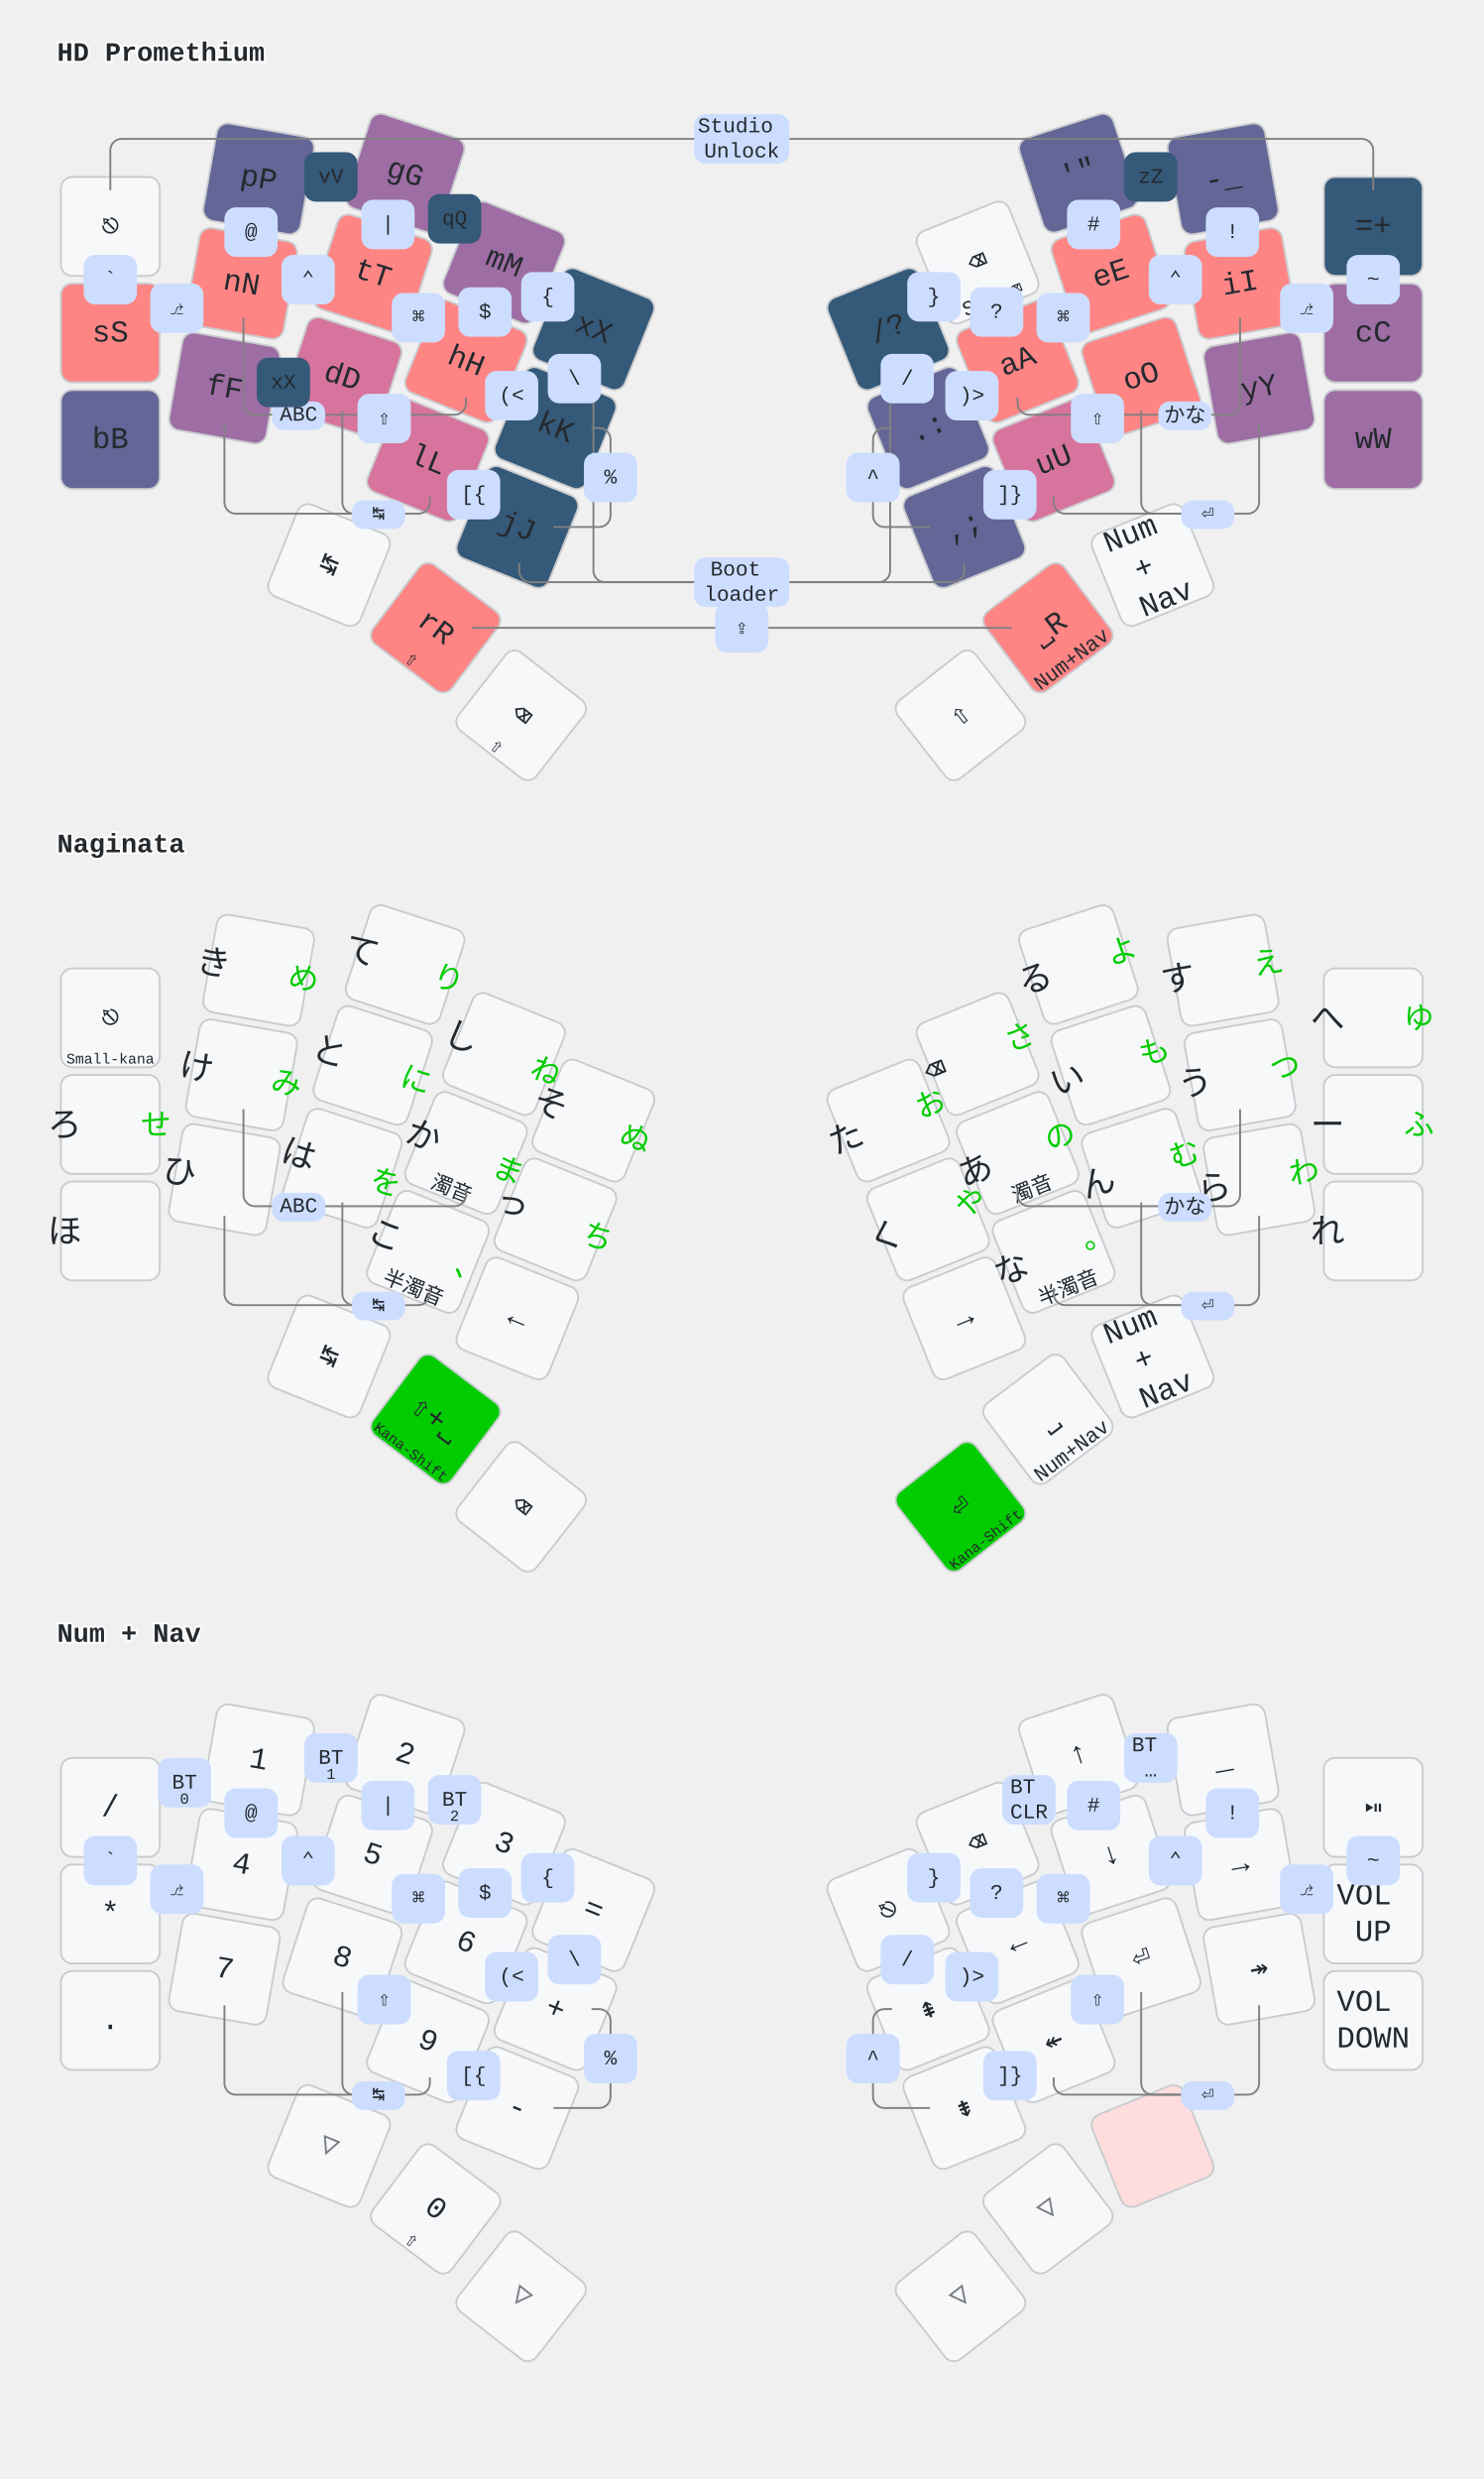
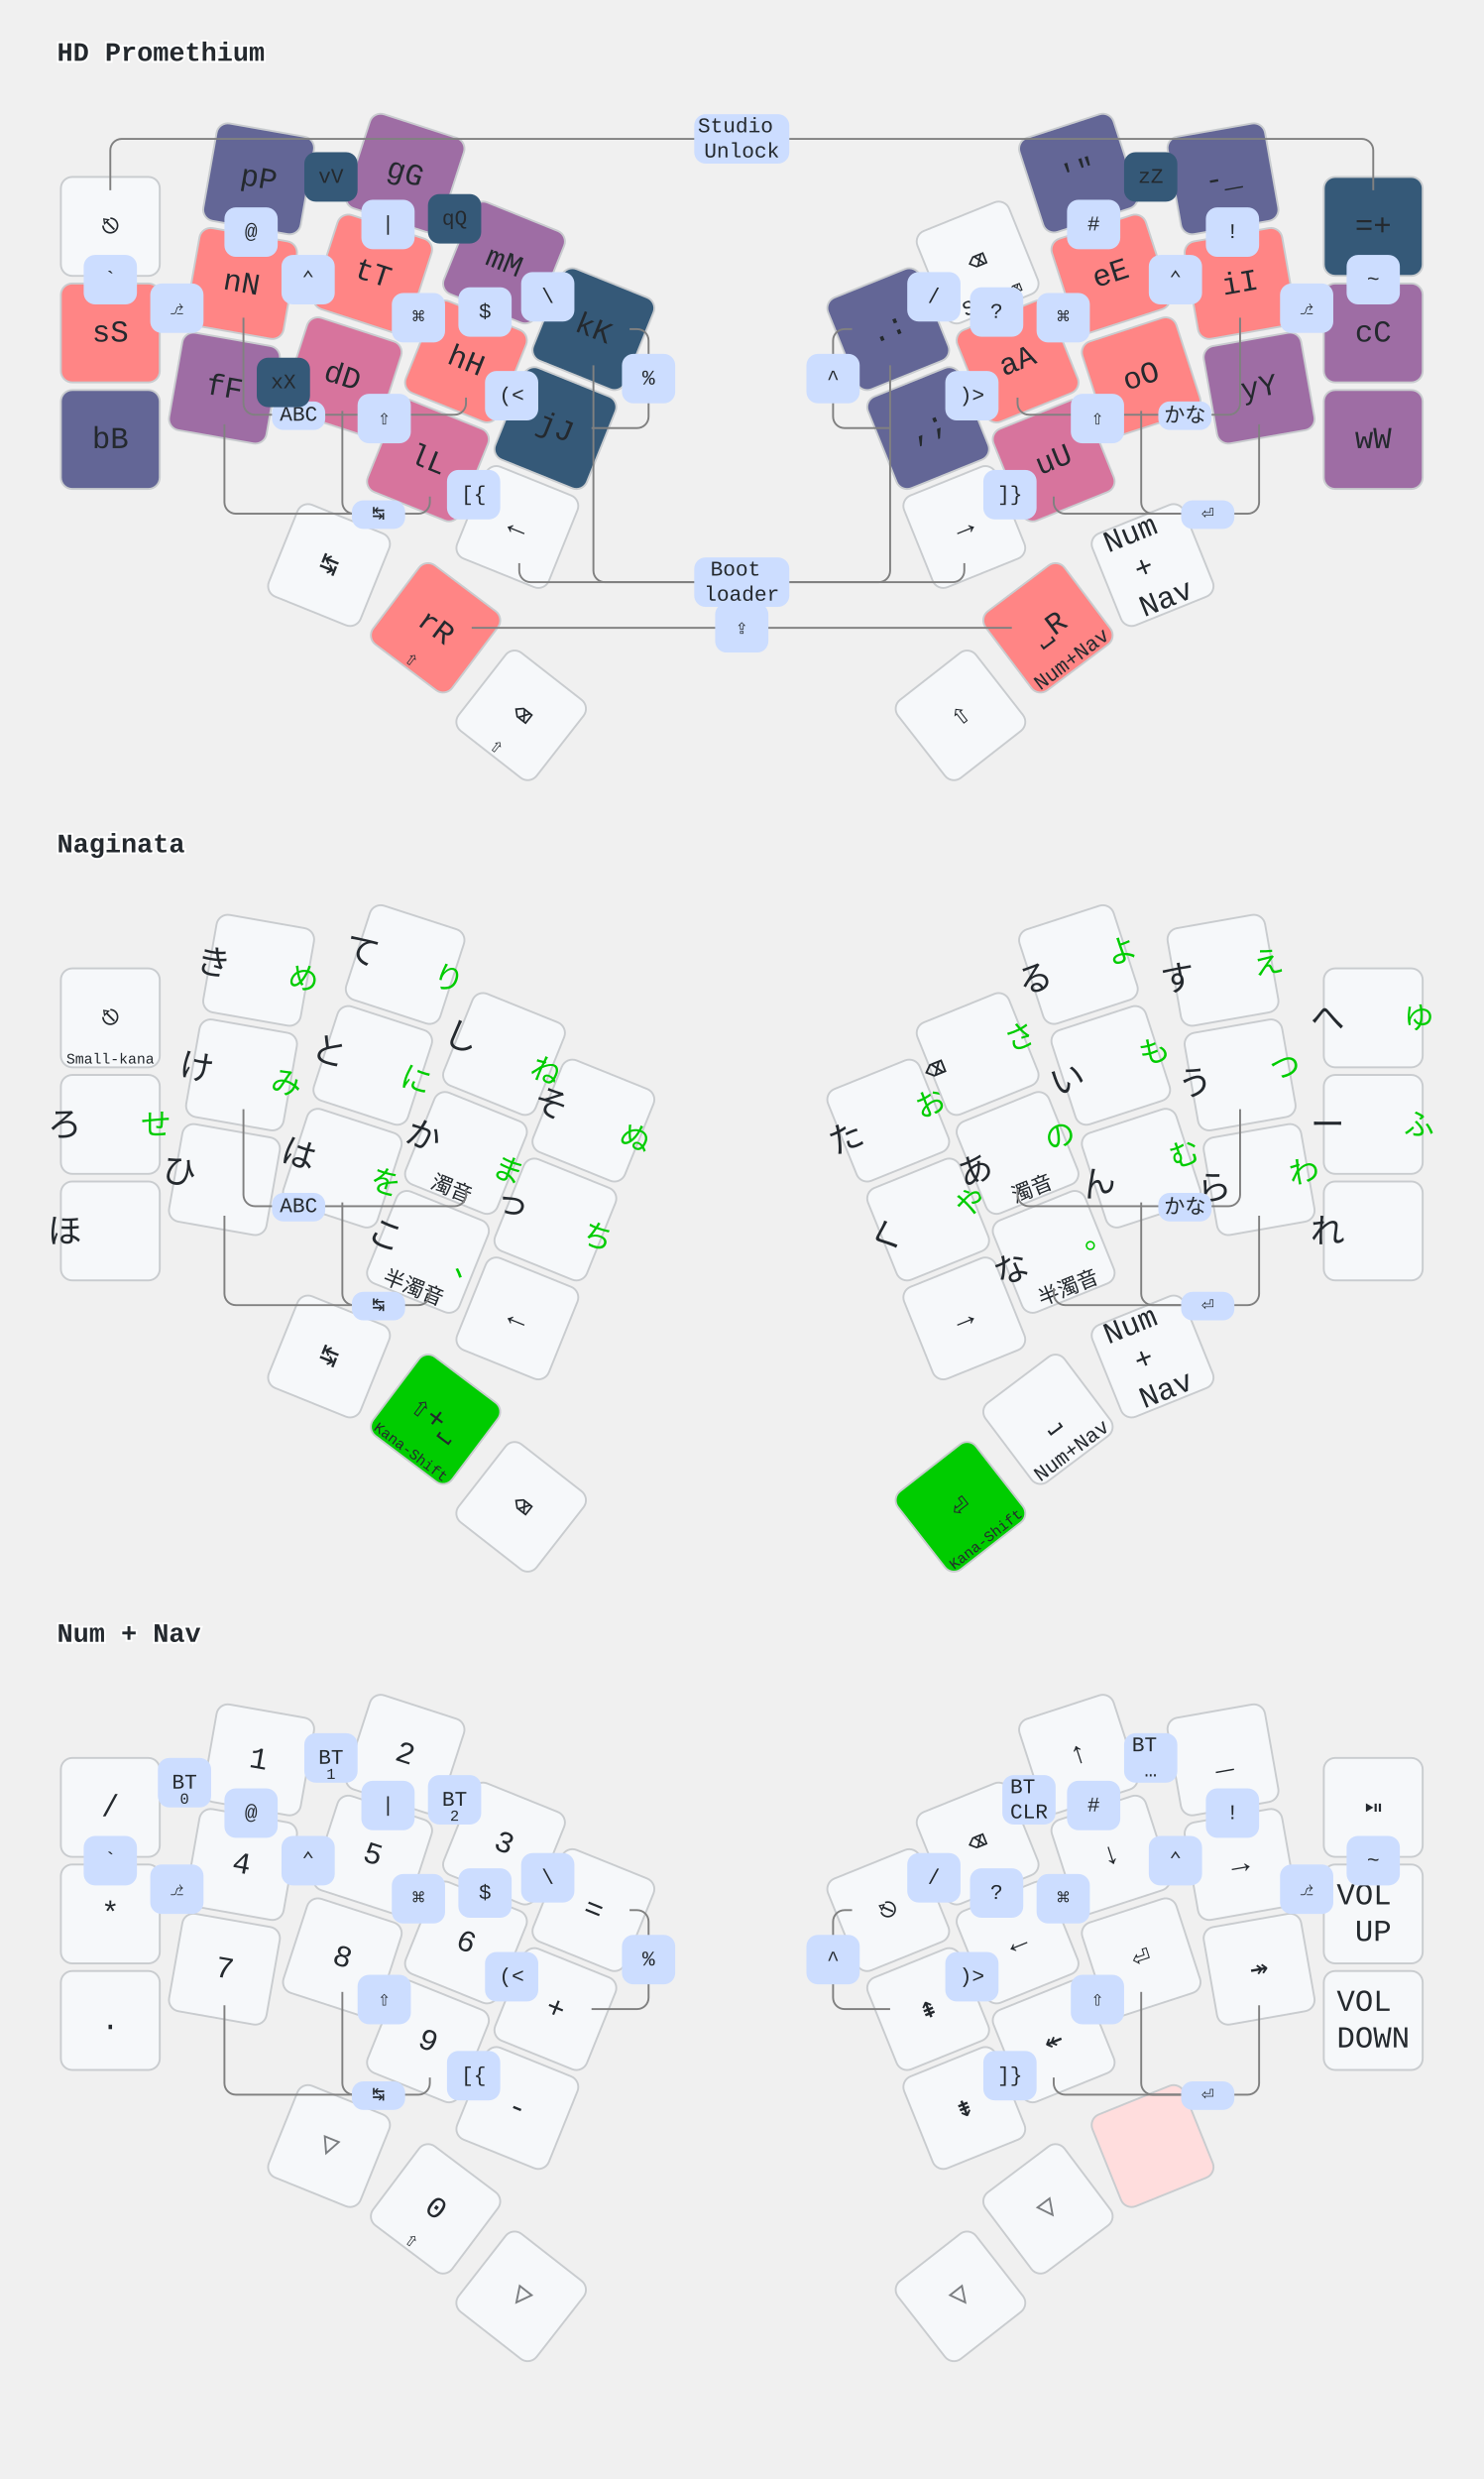
<svg xmlns="http://www.w3.org/2000/svg" width="780" height="1303" viewBox="0 0 780 1303" class="keymap">
  <style>/* inherit to force styles through use tags*/
svg path {
    fill: inherit;
}
/* font and background color specifications */
svg.keymap {
    font-family: SFMono-Regular,Consolas,Liberation Mono,Menlo,monospace;
    font-size: 14px;
    font-kerning: normal;
    text-rendering: optimizeLegibility;
    fill: #24292e;
}

/* default key styling */
rect.key {
    fill: #f6f8fa;
    stroke: #c9cccf;
    stroke-width: 1;
}

/* color accent for combo boxes */
rect.combo {
    fill: #cdf;
}

/* color accent for held keys */
rect.held, rect.combo.held {
    fill: #fdd;
}

/* color accent for ghost (optional) keys */
rect.ghost, rect.combo.ghost {
    stroke-dasharray: 4, 4;
    stroke-width: 2;
}

text {
    text-anchor: middle;
    dominant-baseline: middle;
}

/* styling for layer labels */
text.label {
    font-weight: bold;
    text-anchor: start;
    stroke: white;
    stroke-width: 2;
    paint-order: stroke;
}

text.tap {
    font-size: 16px;
}

/* styling for combo tap, and key hold/shifted label text */
text.combo, text.hold, text.shifted {
    font-size: 11px;
}

text.hold {
    text-anchor: middle;
    dominant-baseline: auto;
}

text.shifted {
    text-anchor: middle;
    dominant-baseline: hanging;
}

/* styling for hold/shifted label text in combo box */
text.combo.hold, text.combo.shifted {
    font-size: 8px;
}

/* lighter symbol for transparent keys */
text.trans {
    fill: #7b7e81;
}

/* styling for combo dendrons */
path.combo {
    stroke-width: 1;
    stroke: gray;
    fill: none;
}

/* Start Tabler Icons Cleanup */
/* cannot use height/width with glyphs */
.icon-tabler &gt; path {
    fill: inherit;
    stroke: inherit;
}
/* hide tabler's default box */
.icon-tabler &gt; path[stroke="none"][fill="none"] {
    visibility: collapse;
}

rect.low {
    fill: #355978;
}
rect.medium-low {
    fill: #636696;
}
rect.medium {
    fill: #9E6DA4;
}
rect.medium-high {
    fill: #D7749D;
}
rect.high {
    fill: #FF8585;
}

/* green styling for Naginata kana-shift */
rect.kshift {
    fill: #00CC00;
}
text.left {
    font-size: 18px;
    translate: 16px 7px;
}
text.right {
    fill: #00CC00;
    font-size: 16px;
    translate: -16px -10px;
}
</style>
  <g transform="translate(30, 0)" class="layer-HD Promethium">
    <text x="0" y="28" class="label" id="HD-Promethium">HD Promethium</text>
    <g transform="translate(0, 56)">
      <g transform="translate(28, 63)" class="key keypos-0">
        <rect rx="6" ry="6" x="-26" y="-26" width="52" height="52" class="key" />
        <text x="0" y="0" class="key tap">⎋</text>
      </g>
      <g transform="translate(106, 38) rotate(10.0)" class="key medium-low keypos-1">
        <rect rx="6" ry="6" x="-26" y="-26" width="52" height="52" class="key medium-low" />
        <text x="0" y="0" class="key medium-low tap">pP</text>
      </g>
      <g transform="translate(183, 35) rotate(18.0)" class="key medium keypos-2">
        <rect rx="6" ry="6" x="-26" y="-26" width="52" height="52" class="key medium" />
        <text x="0" y="0" class="key medium tap">gG</text>
      </g>
      <g transform="translate(235, 82) rotate(22.0)" class="key medium keypos-3">
        <rect rx="6" ry="6" x="-26" y="-26" width="52" height="52" class="key medium" />
        <text x="0" y="0" class="key medium tap">mM</text>
      </g>
      <g transform="translate(282, 117) rotate(22.0)" class="key low keypos-4">
        <rect rx="6" ry="6" x="-26" y="-26" width="52" height="52" class="key low" />
-         <text x="0" y="0" class="key low tap">xX</text>
-       </g>
-       <g transform="translate(437, 117) rotate(-22.0)" class="key low keypos-5">
-         <rect rx="6" ry="6" x="-26" y="-26" width="52" height="52" class="key low" />
-         <text x="0" y="0" class="key low tap">/?</text>
+         <text x="0" y="0" class="key low tap">kK</text>
+       </g>
+       <g transform="translate(437, 117) rotate(-22.0)" class="key medium-low keypos-5">
+         <rect rx="6" ry="6" x="-26" y="-26" width="52" height="52" class="key medium-low" />
+         <text x="0" y="0" class="key medium-low tap">.:</text>
      </g>
      <g transform="translate(484, 82) rotate(-22.0)" class="key keypos-6">
        <rect rx="6" ry="6" x="-26" y="-26" width="52" height="52" class="key" />
        <text x="0" y="0" class="key tap">⌫</text>
        <text x="0" y="24" class="key hold">Sft+⌫</text>
      </g>
      <g transform="translate(537, 35) rotate(-18.0)" class="key medium-low keypos-7">
        <rect rx="6" ry="6" x="-26" y="-26" width="52" height="52" class="key medium-low" />
        <text x="0" y="0" class="key medium-low tap">'"</text>
      </g>
      <g transform="translate(613, 38) rotate(-10.0)" class="key medium-low keypos-8">
        <rect rx="6" ry="6" x="-26" y="-26" width="52" height="52" class="key medium-low" />
        <text x="0" y="0" class="key medium-low tap">-_</text>
      </g>
      <g transform="translate(692, 63)" class="key low keypos-9">
        <rect rx="6" ry="6" x="-26" y="-26" width="52" height="52" class="key low" />
        <text x="0" y="0" class="key low tap">=+</text>
      </g>
      <g transform="translate(28, 119)" class="key high keypos-10">
        <rect rx="6" ry="6" x="-26" y="-26" width="52" height="52" class="key high" />
        <text x="0" y="0" class="key high tap">sS</text>
      </g>
      <g transform="translate(97, 93) rotate(10.0)" class="key high keypos-11">
        <rect rx="6" ry="6" x="-26" y="-26" width="52" height="52" class="key high" />
        <text x="0" y="0" class="key high tap">nN</text>
      </g>
      <g transform="translate(166, 88) rotate(18.0)" class="key high keypos-12">
        <rect rx="6" ry="6" x="-26" y="-26" width="52" height="52" class="key high" />
        <text x="0" y="0" class="key high tap">tT</text>
      </g>
      <g transform="translate(215, 134) rotate(22.0)" class="key high keypos-13">
        <rect rx="6" ry="6" x="-26" y="-26" width="52" height="52" class="key high" />
        <text x="0" y="0" class="key high tap">hH</text>
      </g>
      <g transform="translate(262, 169) rotate(22.0)" class="key low keypos-14">
        <rect rx="6" ry="6" x="-26" y="-26" width="52" height="52" class="key low" />
-         <text x="0" y="0" class="key low tap">kK</text>
+         <text x="0" y="0" class="key low tap">jJ</text>
      </g>
      <g transform="translate(458, 169) rotate(-22.0)" class="key medium-low keypos-15">
        <rect rx="6" ry="6" x="-26" y="-26" width="52" height="52" class="key medium-low" />
-         <text x="0" y="0" class="key medium-low tap">.:</text>
+         <text x="0" y="0" class="key medium-low tap">,;</text>
      </g>
      <g transform="translate(505, 134) rotate(-22.0)" class="key high keypos-16">
        <rect rx="6" ry="6" x="-26" y="-26" width="52" height="52" class="key high" />
        <text x="0" y="0" class="key high tap">aA</text>
      </g>
      <g transform="translate(554, 88) rotate(-18.0)" class="key high keypos-17">
        <rect rx="6" ry="6" x="-26" y="-26" width="52" height="52" class="key high" />
        <text x="0" y="0" class="key high tap">eE</text>
      </g>
      <g transform="translate(622, 93) rotate(-10.0)" class="key high keypos-18">
        <rect rx="6" ry="6" x="-26" y="-26" width="52" height="52" class="key high" />
        <text x="0" y="0" class="key high tap">iI</text>
      </g>
      <g transform="translate(692, 119)" class="key medium keypos-19">
        <rect rx="6" ry="6" x="-26" y="-26" width="52" height="52" class="key medium" />
        <text x="0" y="0" class="key medium tap">cC</text>
      </g>
      <g transform="translate(28, 175)" class="key medium-low keypos-20">
        <rect rx="6" ry="6" x="-26" y="-26" width="52" height="52" class="key medium-low" />
        <text x="0" y="0" class="key medium-low tap">bB</text>
      </g>
      <g transform="translate(88, 148) rotate(10.0)" class="key medium keypos-21">
        <rect rx="6" ry="6" x="-26" y="-26" width="52" height="52" class="key medium" />
        <text x="0" y="0" class="key medium tap">fF</text>
      </g>
      <g transform="translate(150, 142) rotate(18.0)" class="key medium-high keypos-22">
        <rect rx="6" ry="6" x="-26" y="-26" width="52" height="52" class="key medium-high" />
        <text x="0" y="0" class="key medium-high tap">dD</text>
      </g>
      <g transform="translate(195, 186) rotate(22.0)" class="key medium-high keypos-23">
        <rect rx="6" ry="6" x="-26" y="-26" width="52" height="52" class="key medium-high" />
        <text x="0" y="0" class="key medium-high tap">lL</text>
      </g>
-       <g transform="translate(242, 221) rotate(22.0)" class="key low keypos-24">
-         <rect rx="6" ry="6" x="-26" y="-26" width="52" height="52" class="key low" />
-         <text x="0" y="0" class="key low tap">jJ</text>
-       </g>
-       <g transform="translate(477, 221) rotate(-22.0)" class="key medium-low keypos-25">
-         <rect rx="6" ry="6" x="-26" y="-26" width="52" height="52" class="key medium-low" />
-         <text x="0" y="0" class="key medium-low tap">,;</text>
+       <g transform="translate(242, 221) rotate(22.0)" class="key keypos-24">
+         <rect rx="6" ry="6" x="-26" y="-26" width="52" height="52" class="key" />
+         <text x="0" y="0" class="key tap">←</text>
+       </g>
+       <g transform="translate(477, 221) rotate(-22.0)" class="key keypos-25">
+         <rect rx="6" ry="6" x="-26" y="-26" width="52" height="52" class="key" />
+         <text x="0" y="0" class="key tap">→</text>
      </g>
      <g transform="translate(524, 186) rotate(-22.0)" class="key medium-high keypos-26">
        <rect rx="6" ry="6" x="-26" y="-26" width="52" height="52" class="key medium-high" />
        <text x="0" y="0" class="key medium-high tap">uU</text>
      </g>
      <g transform="translate(570, 142) rotate(-18.0)" class="key high keypos-27">
        <rect rx="6" ry="6" x="-26" y="-26" width="52" height="52" class="key high" />
        <text x="0" y="0" class="key high tap">oO</text>
      </g>
      <g transform="translate(632, 148) rotate(-10.0)" class="key medium keypos-28">
        <rect rx="6" ry="6" x="-26" y="-26" width="52" height="52" class="key medium" />
        <text x="0" y="0" class="key medium tap">yY</text>
      </g>
      <g transform="translate(692, 175)" class="key medium keypos-29">
        <rect rx="6" ry="6" x="-26" y="-26" width="52" height="52" class="key medium" />
        <text x="0" y="0" class="key medium tap">wW</text>
      </g>
      <g transform="translate(143, 241) rotate(22.0)" class="key keypos-30">
        <rect rx="6" ry="6" x="-26" y="-26" width="52" height="52" class="key" />
        <text x="0" y="0" class="key tap">↹</text>
      </g>
      <g transform="translate(199, 274) rotate(37.0)" class="key high keypos-31">
        <rect rx="6" ry="6" x="-26" y="-26" width="52" height="52" class="key high" />
        <text x="0" y="0" class="key high tap">rR</text>
        <text x="0" y="24" class="key high hold">⇧</text>
      </g>
      <g transform="translate(244, 320) rotate(38.0)" class="key keypos-32">
        <rect rx="6" ry="6" x="-26" y="-26" width="52" height="52" class="key" />
        <text x="0" y="0" class="key tap">⌫</text>
        <text x="0" y="24" class="key hold">⇧</text>
      </g>
      <g transform="translate(475, 320) rotate(-38.0)" class="key keypos-33">
        <rect rx="6" ry="6" x="-26" y="-26" width="52" height="52" class="key" />
        <text x="0" y="0" class="key tap">⇧</text>
      </g>
      <g transform="translate(521, 274) rotate(-37.0)" class="key high keypos-34">
        <rect rx="6" ry="6" x="-26" y="-26" width="52" height="52" class="key high" />
        <text x="0" y="0" class="key high tap">⎵R</text>
        <text x="0" y="24" class="key high hold">Num+Nav</text>
      </g>
      <g transform="translate(576, 241) rotate(-22.0)" class="key keypos-35">
        <rect rx="6" ry="6" x="-26" y="-26" width="52" height="52" class="key" />
        <a href="#Num--Nav">
          <text x="0" y="0" class="key tap layer-activator">
            <tspan x="0" dy="-1.2em">Num</tspan>
            <tspan x="0" dy="1.2em">+</tspan>
            <tspan x="0" dy="1.2em">Nav</tspan>
          </text>
        </a>
      </g>
      <g class="combo combopos-0">
        <path d="M360,17 h-326 a6.0,6.0 0 0 0 -6.0,6.0 v21" class="combo" />
        <path d="M360,17 h326 a6.0,6.0 0 0 1 6.0,6.0 v21" class="combo" />
        <rect rx="6" ry="6" x="335" y="4" width="50" height="26" class="combo" />
        <text x="360" y="17" class="combo tap">
          <tspan x="360" dy="-0.6em">Studio</tspan>
          <tspan x="360" dy="1.2em">Unlock</tspan>
        </text>
      </g>
      <g class="combo combopos-1">
        <path d="M360,250 h-72 a6.0,6.0 0 0 1 -6.0,-6.0 v-108" class="combo" />
        <path d="M360,250 h72 a6.0,6.0 0 0 0 6.0,-6.0 v-108" class="combo" />
        <path d="M360,250 h-111 a6.0,6.0 0 0 1 -6.0,-6.0 v-4" class="combo" />
        <path d="M360,250 h111 a6.0,6.0 0 0 0 6.0,-6.0 v-4" class="combo" />
        <rect rx="6" ry="6" x="335" y="237" width="50" height="26" class="combo" />
        <text x="360" y="250" class="combo tap">
          <tspan x="360" dy="-0.6em">Boot</tspan>
          <tspan x="360" dy="1.2em">loader</tspan>
        </text>
      </g>
      <g class="combo combopos-2">
        <path d="M593,162 h-82 a6.0,6.0 0 0 1 -6.0,-6.0 v-3" class="combo" />
        <path d="M593,162 h23 a6.0,6.0 0 0 0 6.0,-6.0 v-45" class="combo" />
        <rect rx="6" ry="6" x="579" y="155" width="28" height="15" class="combo" />
        <text x="593" y="162" class="combo tap">かな</text>
      </g>
      <g class="combo combopos-3">
        <path d="M127,162 h82 a6.0,6.0 0 0 0 6.0,-6.0 v-3" class="combo" />
        <path d="M127,162 h-23 a6.0,6.0 0 0 1 -6.0,-6.0 v-45" class="combo" />
        <rect rx="6" ry="6" x="113" y="155" width="28" height="15" class="combo" />
        <text x="127" y="162" class="combo tap">ABC</text>
      </g>
      <g class="combo combopos-4">
        <path d="M169,214 h21 a6.0,6.0 0 0 0 6.0,-6.0 v-3" class="combo" />
        <path d="M169,214 h-13 a6.0,6.0 0 0 1 -6.0,-6.0 v-48" class="combo" />
        <path d="M169,214 h-75 a6.0,6.0 0 0 1 -6.0,-6.0 v-41" class="combo" />
        <rect rx="6" ry="6" x="155" y="207" width="28" height="15" class="combo" />
        <text x="169" y="214" class="combo tap">↹</text>
      </g>
      <g class="combo combopos-5">
        <path d="M605,214 h-75 a6.0,6.0 0 0 1 -6.0,-6.0 v-3" class="combo" />
        <path d="M605,214 h-29 a6.0,6.0 0 0 1 -6.0,-6.0 v-48" class="combo" />
        <path d="M605,214 h21 a6.0,6.0 0 0 0 6.0,-6.0 v-41" class="combo" />
        <rect rx="6" ry="6" x="591" y="207" width="28" height="15" class="combo" />
        <text x="605" y="214" class="combo tap">⏎</text>
      </g>
      <g class="combo combopos-6">
        <rect rx="6" ry="6" x="49" y="93" width="28" height="26" class="combo" />
        <text x="63" y="106" class="combo tap">⎇</text>
      </g>
      <g class="combo combopos-7">
        <rect rx="6" ry="6" x="643" y="93" width="28" height="26" class="combo" />
        <text x="657" y="106" class="combo tap">⎇</text>
      </g>
      <g class="combo combopos-8">
        <rect rx="6" ry="6" x="118" y="78" width="28" height="26" class="combo" />
        <text x="132" y="91" class="combo tap">⌃</text>
      </g>
      <g class="combo combopos-9">
        <rect rx="6" ry="6" x="574" y="78" width="28" height="26" class="combo" />
        <text x="588" y="91" class="combo tap">⌃</text>
      </g>
      <g class="combo combopos-10">
        <rect rx="6" ry="6" x="176" y="98" width="28" height="26" class="combo" />
        <text x="190" y="111" class="combo tap">⌘</text>
      </g>
      <g class="combo combopos-11">
        <rect rx="6" ry="6" x="515" y="98" width="28" height="26" class="combo" />
        <text x="529" y="111" class="combo tap">⌘</text>
      </g>
      <g class="combo combopos-18">
        <rect rx="6" ry="6" x="158" y="151" width="28" height="26" class="combo" />
        <text x="172" y="164" class="combo tap">⇧</text>
      </g>
      <g class="combo combopos-19">
        <rect rx="6" ry="6" x="533" y="151" width="28" height="26" class="combo" />
        <text x="547" y="164" class="combo tap">⇧</text>
      </g>
      <g class="combo low combopos-20">
        <rect rx="6" ry="6" x="195" y="46" width="28" height="26" class="combo low" />
        <text x="209" y="59" class="combo low tap">qQ</text>
      </g>
      <g class="combo low combopos-21">
        <rect rx="6" ry="6" x="561" y="24" width="28" height="26" class="combo low" />
        <text x="575" y="37" class="combo low tap">zZ</text>
      </g>
      <g class="combo low combopos-22">
        <rect rx="6" ry="6" x="130" y="24" width="28" height="26" class="combo low" />
        <text x="144" y="37" class="combo low tap">vV</text>
      </g>
      <g class="combo low combopos-23">
        <rect rx="6" ry="6" x="105" y="132" width="28" height="26" class="combo low" />
        <text x="119" y="145" class="combo low tap">xX</text>
      </g>
      <g class="combo combopos-24">
        <path d="M360,274 l-142,0" class="combo" />
        <path d="M360,274 l142,0" class="combo" />
        <rect rx="6" ry="6" x="346" y="261" width="28" height="26" class="combo" />
        <text x="360" y="274" class="combo tap">⇪</text>
      </g>
      <g class="combo combopos-25">
        <rect rx="6" ry="6" x="14" y="78" width="28" height="26" class="combo" />
        <text x="28" y="91" class="combo tap">`</text>
      </g>
      <g class="combo combopos-26">
        <rect rx="6" ry="6" x="88" y="53" width="28" height="26" class="combo" />
        <text x="102" y="66" class="combo tap">@</text>
      </g>
      <g class="combo combopos-27">
        <rect rx="6" ry="6" x="160" y="49" width="28" height="26" class="combo" />
        <text x="174" y="62" class="combo tap">|</text>
      </g>
      <g class="combo combopos-28">
        <rect rx="6" ry="6" x="211" y="95" width="28" height="26" class="combo" />
        <text x="225" y="108" class="combo tap">$</text>
      </g>
      <g class="combo combopos-29">
-         <rect rx="6" ry="6" x="258" y="130" width="28" height="26" class="combo" />
-         <text x="272" y="143" class="combo tap">\</text>
+         <rect rx="6" ry="6" x="244" y="87" width="28" height="26" class="combo" />
+         <text x="258" y="100" class="combo tap">\</text>
      </g>
      <g class="combo combopos-30">
-         <path d="M291,195 v-20 a6.0,6.0 0 0 0 -6.0,-6.0 h-4" class="combo" />
-         <path d="M291,195 v20 a6.0,6.0 0 0 1 -6.0,6.0 h-24" class="combo" />
-         <rect rx="6" ry="6" x="277" y="182" width="28" height="26" class="combo" />
-         <text x="291" y="195" class="combo tap">%</text>
+         <path d="M311,143 v-20 a6.0,6.0 0 0 0 -6.0,-6.0 h-4" class="combo" />
+         <path d="M311,143 v20 a6.0,6.0 0 0 1 -6.0,6.0 h-24" class="combo" />
+         <rect rx="6" ry="6" x="297" y="130" width="28" height="26" class="combo" />
+         <text x="311" y="143" class="combo tap">%</text>
      </g>
      <g class="combo combopos-31">
-         <path d="M429,195 v-20 a6.0,6.0 0 0 1 6.0,-6.0 h4" class="combo" />
-         <path d="M429,195 v20 a6.0,6.0 0 0 0 6.0,6.0 h24" class="combo" />
-         <rect rx="6" ry="6" x="415" y="182" width="28" height="26" class="combo" />
-         <text x="429" y="195" class="combo tap">^</text>
+         <rect rx="6" ry="6" x="447" y="87" width="28" height="26" class="combo" />
+         <text x="461" y="100" class="combo tap">/</text>
      </g>
      <g class="combo combopos-32">
-         <rect rx="6" ry="6" x="433" y="130" width="28" height="26" class="combo" />
-         <text x="447" y="143" class="combo tap">/</text>
+         <path d="M408,143 v-20 a6.0,6.0 0 0 1 6.0,-6.0 h4" class="combo" />
+         <path d="M408,143 v20 a6.0,6.0 0 0 0 6.0,6.0 h24" class="combo" />
+         <rect rx="6" ry="6" x="394" y="130" width="28" height="26" class="combo" />
+         <text x="408" y="143" class="combo tap">^</text>
      </g>
      <g class="combo combopos-33">
        <rect rx="6" ry="6" x="480" y="95" width="28" height="26" class="combo" />
        <text x="494" y="108" class="combo tap">?</text>
      </g>
      <g class="combo combopos-34">
        <rect rx="6" ry="6" x="531" y="49" width="28" height="26" class="combo" />
        <text x="545" y="62" class="combo tap">#</text>
      </g>
      <g class="combo combopos-35">
        <rect rx="6" ry="6" x="604" y="53" width="28" height="26" class="combo" />
        <text x="618" y="66" class="combo tap">!</text>
      </g>
      <g class="combo combopos-36">
        <rect rx="6" ry="6" x="678" y="78" width="28" height="26" class="combo" />
        <text x="692" y="91" class="combo tap">~</text>
      </g>
      <g class="combo combopos-37">
-         <rect rx="6" ry="6" x="244" y="87" width="28" height="26" class="combo" />
-         <text x="258" y="100" class="combo tap">{</text>
-       </g>
-       <g class="combo combopos-38">
-         <rect rx="6" ry="6" x="447" y="87" width="28" height="26" class="combo" />
-         <text x="461" y="100" class="combo tap">}</text>
-       </g>
-       <g class="combo combopos-39">
        <rect rx="6" ry="6" x="225" y="139" width="28" height="26" class="combo" />
        <text x="239" y="152" class="combo tap">(&lt;</text>
      </g>
-       <g class="combo combopos-40">
+       <g class="combo combopos-38">
        <rect rx="6" ry="6" x="467" y="139" width="28" height="26" class="combo" />
        <text x="481" y="152" class="combo tap">)&gt;</text>
      </g>
-       <g class="combo combopos-41">
+       <g class="combo combopos-39">
        <rect rx="6" ry="6" x="205" y="191" width="28" height="26" class="combo" />
        <text x="219" y="204" class="combo tap">[{</text>
      </g>
-       <g class="combo combopos-42">
+       <g class="combo combopos-40">
        <rect rx="6" ry="6" x="487" y="191" width="28" height="26" class="combo" />
        <text x="501" y="204" class="combo tap">]}</text>
      </g>
    </g>
  </g>
  <g transform="translate(30, 416)" class="layer-Naginata">
    <text x="0" y="28" class="label" id="Naginata">Naginata</text>
    <g transform="translate(0, 56)">
      <g transform="translate(28, 63)" class="key keypos-0">
        <rect rx="6" ry="6" x="-26" y="-26" width="52" height="52" class="key" />
        <text x="0" y="0" class="key tap">⎋</text>
        <text x="0" y="24" class="key hold">
          <tspan style="font-size: 70%">Small-kana</tspan>
        </text>
      </g>
      <g transform="translate(106, 38) rotate(10.0)" class="key keypos-1">
        <rect rx="6" ry="6" x="-26" y="-26" width="52" height="52" class="key" />
        <text x="-24" y="0" class="key left">き</text>
        <text x="24" y="0" class="key right">め</text>
      </g>
      <g transform="translate(183, 35) rotate(18.0)" class="key keypos-2">
        <rect rx="6" ry="6" x="-26" y="-26" width="52" height="52" class="key" />
        <text x="-24" y="0" class="key left">て</text>
        <text x="24" y="0" class="key right">り</text>
      </g>
      <g transform="translate(235, 82) rotate(22.0)" class="key keypos-3">
        <rect rx="6" ry="6" x="-26" y="-26" width="52" height="52" class="key" />
        <text x="-24" y="0" class="key left">し</text>
        <text x="24" y="0" class="key right">ね</text>
      </g>
      <g transform="translate(282, 117) rotate(22.0)" class="key keypos-4">
        <rect rx="6" ry="6" x="-26" y="-26" width="52" height="52" class="key" />
        <text x="-24" y="0" class="key left">そ</text>
        <text x="24" y="0" class="key right">ぬ</text>
      </g>
      <g transform="translate(437, 117) rotate(-22.0)" class="key keypos-5">
        <rect rx="6" ry="6" x="-26" y="-26" width="52" height="52" class="key" />
        <text x="-24" y="0" class="key left">た</text>
        <text x="24" y="0" class="key right">お</text>
      </g>
      <g transform="translate(484, 82) rotate(-22.0)" class="key keypos-6">
        <rect rx="6" ry="6" x="-26" y="-26" width="52" height="52" class="key" />
        <text x="-24" y="0" class="key left">⌫</text>
        <text x="24" y="0" class="key right">さ</text>
      </g>
      <g transform="translate(537, 35) rotate(-18.0)" class="key keypos-7">
        <rect rx="6" ry="6" x="-26" y="-26" width="52" height="52" class="key" />
        <text x="-24" y="0" class="key left">る</text>
        <text x="24" y="0" class="key right">よ</text>
      </g>
      <g transform="translate(613, 38) rotate(-10.0)" class="key keypos-8">
        <rect rx="6" ry="6" x="-26" y="-26" width="52" height="52" class="key" />
        <text x="-24" y="0" class="key left">す</text>
        <text x="24" y="0" class="key right">え</text>
      </g>
      <g transform="translate(692, 63)" class="key keypos-9">
        <rect rx="6" ry="6" x="-26" y="-26" width="52" height="52" class="key" />
        <text x="-24" y="0" class="key left">へ</text>
        <text x="24" y="0" class="key right">ゆ</text>
      </g>
      <g transform="translate(28, 119)" class="key keypos-10">
        <rect rx="6" ry="6" x="-26" y="-26" width="52" height="52" class="key" />
        <text x="-24" y="0" class="key left">ろ</text>
        <text x="24" y="0" class="key right">せ</text>
      </g>
      <g transform="translate(97, 93) rotate(10.0)" class="key keypos-11">
        <rect rx="6" ry="6" x="-26" y="-26" width="52" height="52" class="key" />
        <text x="-24" y="0" class="key left">け</text>
        <text x="24" y="0" class="key right">み</text>
      </g>
      <g transform="translate(166, 88) rotate(18.0)" class="key keypos-12">
        <rect rx="6" ry="6" x="-26" y="-26" width="52" height="52" class="key" />
        <text x="-24" y="0" class="key left">と</text>
        <text x="24" y="0" class="key right">に</text>
      </g>
      <g transform="translate(215, 134) rotate(22.0)" class="key keypos-13">
        <rect rx="6" ry="6" x="-26" y="-26" width="52" height="52" class="key" />
        <text x="0" y="24" class="key hold">濁音</text>
        <text x="-24" y="0" class="key left">か</text>
        <text x="24" y="0" class="key right">ま</text>
      </g>
      <g transform="translate(262, 169) rotate(22.0)" class="key keypos-14">
        <rect rx="6" ry="6" x="-26" y="-26" width="52" height="52" class="key" />
        <text x="-24" y="0" class="key left">っ</text>
        <text x="24" y="0" class="key right">ち</text>
      </g>
      <g transform="translate(458, 169) rotate(-22.0)" class="key keypos-15">
        <rect rx="6" ry="6" x="-26" y="-26" width="52" height="52" class="key" />
        <text x="-24" y="0" class="key left">く</text>
        <text x="24" y="0" class="key right">や</text>
      </g>
      <g transform="translate(505, 134) rotate(-22.0)" class="key keypos-16">
        <rect rx="6" ry="6" x="-26" y="-26" width="52" height="52" class="key" />
        <text x="0" y="24" class="key hold">濁音</text>
        <text x="-24" y="0" class="key left">あ</text>
        <text x="24" y="0" class="key right">の</text>
      </g>
      <g transform="translate(554, 88) rotate(-18.0)" class="key keypos-17">
        <rect rx="6" ry="6" x="-26" y="-26" width="52" height="52" class="key" />
        <text x="-24" y="0" class="key left">い</text>
        <text x="24" y="0" class="key right">も</text>
      </g>
      <g transform="translate(622, 93) rotate(-10.0)" class="key keypos-18">
        <rect rx="6" ry="6" x="-26" y="-26" width="52" height="52" class="key" />
        <text x="-24" y="0" class="key left">う</text>
        <text x="24" y="0" class="key right">つ</text>
      </g>
      <g transform="translate(692, 119)" class="key keypos-19">
        <rect rx="6" ry="6" x="-26" y="-26" width="52" height="52" class="key" />
        <text x="-24" y="0" class="key left">ー</text>
        <text x="24" y="0" class="key right">ふ</text>
      </g>
      <g transform="translate(28, 175)" class="key keypos-20">
        <rect rx="6" ry="6" x="-26" y="-26" width="52" height="52" class="key" />
        <text x="-24" y="0" class="key left">ほ</text>
      </g>
      <g transform="translate(88, 148) rotate(10.0)" class="key keypos-21">
        <rect rx="6" ry="6" x="-26" y="-26" width="52" height="52" class="key" />
        <text x="-24" y="0" class="key left">ひ</text>
      </g>
      <g transform="translate(150, 142) rotate(18.0)" class="key keypos-22">
        <rect rx="6" ry="6" x="-26" y="-26" width="52" height="52" class="key" />
        <text x="-24" y="0" class="key left">は</text>
        <text x="24" y="0" class="key right">を</text>
      </g>
      <g transform="translate(195, 186) rotate(22.0)" class="key keypos-23">
        <rect rx="6" ry="6" x="-26" y="-26" width="52" height="52" class="key" />
        <text x="0" y="24" class="key hold">半濁音</text>
        <text x="-24" y="0" class="key left">こ</text>
        <text x="24" y="0" class="key right">、</text>
      </g>
      <g transform="translate(242, 221) rotate(22.0)" class="key keypos-24">
        <rect rx="6" ry="6" x="-26" y="-26" width="52" height="52" class="key" />
        <text x="0" y="0" class="key tap">←</text>
      </g>
      <g transform="translate(477, 221) rotate(-22.0)" class="key keypos-25">
        <rect rx="6" ry="6" x="-26" y="-26" width="52" height="52" class="key" />
        <text x="0" y="0" class="key tap">→</text>
      </g>
      <g transform="translate(524, 186) rotate(-22.0)" class="key keypos-26">
        <rect rx="6" ry="6" x="-26" y="-26" width="52" height="52" class="key" />
        <text x="0" y="24" class="key hold">半濁音</text>
        <text x="-24" y="0" class="key left">な</text>
        <text x="24" y="0" class="key right">。</text>
      </g>
      <g transform="translate(570, 142) rotate(-18.0)" class="key keypos-27">
        <rect rx="6" ry="6" x="-26" y="-26" width="52" height="52" class="key" />
        <text x="-24" y="0" class="key left">ん</text>
        <text x="24" y="0" class="key right">む</text>
      </g>
      <g transform="translate(632, 148) rotate(-10.0)" class="key keypos-28">
        <rect rx="6" ry="6" x="-26" y="-26" width="52" height="52" class="key" />
        <text x="-24" y="0" class="key left">ら</text>
        <text x="24" y="0" class="key right">わ</text>
      </g>
      <g transform="translate(692, 175)" class="key keypos-29">
        <rect rx="6" ry="6" x="-26" y="-26" width="52" height="52" class="key" />
        <text x="-24" y="0" class="key left">れ</text>
      </g>
      <g transform="translate(143, 241) rotate(22.0)" class="key keypos-30">
        <rect rx="6" ry="6" x="-26" y="-26" width="52" height="52" class="key" />
        <text x="0" y="0" class="key tap">↹</text>
      </g>
      <g transform="translate(199, 274) rotate(37.0)" class="key kshift keypos-31">
        <rect rx="6" ry="6" x="-26" y="-26" width="52" height="52" class="key kshift" />
        <text x="0" y="0" class="key kshift tap">⇧+⎵</text>
        <text x="0" y="24" class="key kshift hold">
          <tspan style="font-size: 70%">Kana-Shift</tspan>
        </text>
      </g>
      <g transform="translate(244, 320) rotate(38.0)" class="key keypos-32">
        <rect rx="6" ry="6" x="-26" y="-26" width="52" height="52" class="key" />
        <text x="0" y="0" class="key tap">⌫</text>
      </g>
      <g transform="translate(475, 320) rotate(-38.0)" class="key kshift keypos-33">
        <rect rx="6" ry="6" x="-26" y="-26" width="52" height="52" class="key kshift" />
        <text x="0" y="0" class="key kshift tap">⏎</text>
        <text x="0" y="24" class="key kshift hold">
          <tspan style="font-size: 70%">Kana-Shift</tspan>
        </text>
      </g>
      <g transform="translate(521, 274) rotate(-37.0)" class="key keypos-34">
        <rect rx="6" ry="6" x="-26" y="-26" width="52" height="52" class="key" />
        <text x="0" y="0" class="key tap">⎵</text>
        <text x="0" y="24" class="key hold">Num+Nav</text>
      </g>
      <g transform="translate(576, 241) rotate(-22.0)" class="key keypos-35">
        <rect rx="6" ry="6" x="-26" y="-26" width="52" height="52" class="key" />
        <a href="#Num--Nav">
          <text x="0" y="0" class="key tap layer-activator">
            <tspan x="0" dy="-1.2em">Num</tspan>
            <tspan x="0" dy="1.2em">+</tspan>
            <tspan x="0" dy="1.2em">Nav</tspan>
          </text>
        </a>
      </g>
      <g class="combo combopos-0">
        <path d="M593,162 h-82 a6.0,6.0 0 0 1 -6.0,-6.0 v-3" class="combo" />
        <path d="M593,162 h23 a6.0,6.0 0 0 0 6.0,-6.0 v-45" class="combo" />
        <rect rx="6" ry="6" x="579" y="155" width="28" height="15" class="combo" />
        <text x="593" y="162" class="combo tap">かな</text>
      </g>
      <g class="combo combopos-1">
        <path d="M127,162 h82 a6.0,6.0 0 0 0 6.0,-6.0 v-3" class="combo" />
        <path d="M127,162 h-23 a6.0,6.0 0 0 1 -6.0,-6.0 v-45" class="combo" />
        <rect rx="6" ry="6" x="113" y="155" width="28" height="15" class="combo" />
        <text x="127" y="162" class="combo tap">ABC</text>
      </g>
      <g class="combo combopos-2">
        <path d="M169,214 h21 a6.0,6.0 0 0 0 6.0,-6.0 v-3" class="combo" />
        <path d="M169,214 h-13 a6.0,6.0 0 0 1 -6.0,-6.0 v-48" class="combo" />
        <path d="M169,214 h-75 a6.0,6.0 0 0 1 -6.0,-6.0 v-41" class="combo" />
        <rect rx="6" ry="6" x="155" y="207" width="28" height="15" class="combo" />
        <text x="169" y="214" class="combo tap">↹</text>
      </g>
      <g class="combo combopos-3">
        <path d="M605,214 h-75 a6.0,6.0 0 0 1 -6.0,-6.0 v-3" class="combo" />
        <path d="M605,214 h-29 a6.0,6.0 0 0 1 -6.0,-6.0 v-48" class="combo" />
        <path d="M605,214 h21 a6.0,6.0 0 0 0 6.0,-6.0 v-41" class="combo" />
        <rect rx="6" ry="6" x="591" y="207" width="28" height="15" class="combo" />
        <text x="605" y="214" class="combo tap">⏎</text>
      </g>
    </g>
  </g>
  <g transform="translate(30, 831)" class="layer-Num + Nav">
    <text x="0" y="28" class="label" id="Num--Nav">Num + Nav</text>
    <g transform="translate(0, 56)">
      <g transform="translate(28, 63)" class="key keypos-0">
        <rect rx="6" ry="6" x="-26" y="-26" width="52" height="52" class="key" />
        <text x="0" y="0" class="key tap">/</text>
      </g>
      <g transform="translate(106, 38) rotate(10.0)" class="key keypos-1">
        <rect rx="6" ry="6" x="-26" y="-26" width="52" height="52" class="key" />
        <text x="0" y="0" class="key tap">1</text>
      </g>
      <g transform="translate(183, 35) rotate(18.0)" class="key keypos-2">
        <rect rx="6" ry="6" x="-26" y="-26" width="52" height="52" class="key" />
        <text x="0" y="0" class="key tap">2</text>
      </g>
      <g transform="translate(235, 82) rotate(22.0)" class="key keypos-3">
        <rect rx="6" ry="6" x="-26" y="-26" width="52" height="52" class="key" />
        <text x="0" y="0" class="key tap">3</text>
      </g>
      <g transform="translate(282, 117) rotate(22.0)" class="key keypos-4">
        <rect rx="6" ry="6" x="-26" y="-26" width="52" height="52" class="key" />
        <text x="0" y="0" class="key tap">=</text>
      </g>
      <g transform="translate(437, 117) rotate(-22.0)" class="key keypos-5">
        <rect rx="6" ry="6" x="-26" y="-26" width="52" height="52" class="key" />
        <text x="0" y="0" class="key tap">⎋</text>
      </g>
      <g transform="translate(484, 82) rotate(-22.0)" class="key keypos-6">
        <rect rx="6" ry="6" x="-26" y="-26" width="52" height="52" class="key" />
        <text x="0" y="0" class="key tap">⌫</text>
      </g>
      <g transform="translate(537, 35) rotate(-18.0)" class="key keypos-7">
        <rect rx="6" ry="6" x="-26" y="-26" width="52" height="52" class="key" />
        <text x="0" y="0" class="key tap">↑</text>
      </g>
      <g transform="translate(613, 38) rotate(-10.0)" class="key keypos-8">
        <rect rx="6" ry="6" x="-26" y="-26" width="52" height="52" class="key" />
        <text x="0" y="0" class="key tap">_</text>
      </g>
      <g transform="translate(692, 63)" class="key keypos-9">
        <rect rx="6" ry="6" x="-26" y="-26" width="52" height="52" class="key" />
        <text x="0" y="0" class="key tap">⏯</text>
      </g>
      <g transform="translate(28, 119)" class="key keypos-10">
        <rect rx="6" ry="6" x="-26" y="-26" width="52" height="52" class="key" />
        <text x="0" y="0" class="key tap">*</text>
      </g>
      <g transform="translate(97, 93) rotate(10.0)" class="key keypos-11">
        <rect rx="6" ry="6" x="-26" y="-26" width="52" height="52" class="key" />
        <text x="0" y="0" class="key tap">4</text>
      </g>
      <g transform="translate(166, 88) rotate(18.0)" class="key keypos-12">
        <rect rx="6" ry="6" x="-26" y="-26" width="52" height="52" class="key" />
        <text x="0" y="0" class="key tap">5</text>
      </g>
      <g transform="translate(215, 134) rotate(22.0)" class="key keypos-13">
        <rect rx="6" ry="6" x="-26" y="-26" width="52" height="52" class="key" />
        <text x="0" y="0" class="key tap">6</text>
      </g>
      <g transform="translate(262, 169) rotate(22.0)" class="key keypos-14">
        <rect rx="6" ry="6" x="-26" y="-26" width="52" height="52" class="key" />
        <text x="0" y="0" class="key tap">+</text>
      </g>
      <g transform="translate(458, 169) rotate(-22.0)" class="key keypos-15">
        <rect rx="6" ry="6" x="-26" y="-26" width="52" height="52" class="key" />
        <text x="0" y="0" class="key tap">⇞</text>
      </g>
      <g transform="translate(505, 134) rotate(-22.0)" class="key keypos-16">
        <rect rx="6" ry="6" x="-26" y="-26" width="52" height="52" class="key" />
        <text x="0" y="0" class="key tap">←</text>
      </g>
      <g transform="translate(554, 88) rotate(-18.0)" class="key keypos-17">
        <rect rx="6" ry="6" x="-26" y="-26" width="52" height="52" class="key" />
        <text x="0" y="0" class="key tap">↓</text>
      </g>
      <g transform="translate(622, 93) rotate(-10.0)" class="key keypos-18">
        <rect rx="6" ry="6" x="-26" y="-26" width="52" height="52" class="key" />
        <text x="0" y="0" class="key tap">→</text>
      </g>
      <g transform="translate(692, 119)" class="key keypos-19">
        <rect rx="6" ry="6" x="-26" y="-26" width="52" height="52" class="key" />
        <text x="0" y="0" class="key tap">
          <tspan x="0" dy="-0.6em">VOL</tspan>
          <tspan x="0" dy="1.2em">UP</tspan>
        </text>
      </g>
      <g transform="translate(28, 175)" class="key keypos-20">
        <rect rx="6" ry="6" x="-26" y="-26" width="52" height="52" class="key" />
        <text x="0" y="0" class="key tap">.</text>
      </g>
      <g transform="translate(88, 148) rotate(10.0)" class="key keypos-21">
        <rect rx="6" ry="6" x="-26" y="-26" width="52" height="52" class="key" />
        <text x="0" y="0" class="key tap">7</text>
      </g>
      <g transform="translate(150, 142) rotate(18.0)" class="key keypos-22">
        <rect rx="6" ry="6" x="-26" y="-26" width="52" height="52" class="key" />
        <text x="0" y="0" class="key tap">8</text>
      </g>
      <g transform="translate(195, 186) rotate(22.0)" class="key keypos-23">
        <rect rx="6" ry="6" x="-26" y="-26" width="52" height="52" class="key" />
        <text x="0" y="0" class="key tap">9</text>
      </g>
      <g transform="translate(242, 221) rotate(22.0)" class="key keypos-24">
        <rect rx="6" ry="6" x="-26" y="-26" width="52" height="52" class="key" />
        <text x="0" y="0" class="key tap">-</text>
      </g>
      <g transform="translate(477, 221) rotate(-22.0)" class="key keypos-25">
        <rect rx="6" ry="6" x="-26" y="-26" width="52" height="52" class="key" />
        <text x="0" y="0" class="key tap">⇟</text>
      </g>
      <g transform="translate(524, 186) rotate(-22.0)" class="key keypos-26">
        <rect rx="6" ry="6" x="-26" y="-26" width="52" height="52" class="key" />
        <text x="0" y="0" class="key tap">↞</text>
      </g>
      <g transform="translate(570, 142) rotate(-18.0)" class="key keypos-27">
        <rect rx="6" ry="6" x="-26" y="-26" width="52" height="52" class="key" />
        <text x="0" y="0" class="key tap">⏎</text>
      </g>
      <g transform="translate(632, 148) rotate(-10.0)" class="key keypos-28">
        <rect rx="6" ry="6" x="-26" y="-26" width="52" height="52" class="key" />
        <text x="0" y="0" class="key tap">↠</text>
      </g>
      <g transform="translate(692, 175)" class="key keypos-29">
        <rect rx="6" ry="6" x="-26" y="-26" width="52" height="52" class="key" />
        <text x="0" y="0" class="key tap">
          <tspan x="0" dy="-0.6em">VOL</tspan>
          <tspan x="0" dy="1.2em">DOWN</tspan>
        </text>
      </g>
      <g transform="translate(143, 241) rotate(22.0)" class="key trans keypos-30">
        <rect rx="6" ry="6" x="-26" y="-26" width="52" height="52" class="key trans" />
        <text x="0" y="0" class="key trans tap">▽</text>
      </g>
      <g transform="translate(199, 274) rotate(37.0)" class="key keypos-31">
        <rect rx="6" ry="6" x="-26" y="-26" width="52" height="52" class="key" />
        <text x="0" y="0" class="key tap">0</text>
        <text x="0" y="24" class="key hold">⇧</text>
      </g>
      <g transform="translate(244, 320) rotate(38.0)" class="key trans keypos-32">
        <rect rx="6" ry="6" x="-26" y="-26" width="52" height="52" class="key trans" />
        <text x="0" y="0" class="key trans tap">▽</text>
      </g>
      <g transform="translate(475, 320) rotate(-38.0)" class="key trans keypos-33">
        <rect rx="6" ry="6" x="-26" y="-26" width="52" height="52" class="key trans" />
        <text x="0" y="0" class="key trans tap">▽</text>
      </g>
      <g transform="translate(521, 274) rotate(-37.0)" class="key trans keypos-34">
        <rect rx="6" ry="6" x="-26" y="-26" width="52" height="52" class="key trans" />
        <text x="0" y="0" class="key trans tap">▽</text>
      </g>
      <g transform="translate(576, 241) rotate(-22.0)" class="key held keypos-35">
        <rect rx="6" ry="6" x="-26" y="-26" width="52" height="52" class="key held" />
      </g>
      <g class="combo combopos-0">
        <path d="M169,214 h21 a6.0,6.0 0 0 0 6.0,-6.0 v-3" class="combo" />
        <path d="M169,214 h-13 a6.0,6.0 0 0 1 -6.0,-6.0 v-48" class="combo" />
        <path d="M169,214 h-75 a6.0,6.0 0 0 1 -6.0,-6.0 v-41" class="combo" />
        <rect rx="6" ry="6" x="155" y="207" width="28" height="15" class="combo" />
        <text x="169" y="214" class="combo tap">↹</text>
      </g>
      <g class="combo combopos-1">
        <path d="M605,214 h-75 a6.0,6.0 0 0 1 -6.0,-6.0 v-3" class="combo" />
        <path d="M605,214 h-29 a6.0,6.0 0 0 1 -6.0,-6.0 v-48" class="combo" />
        <path d="M605,214 h21 a6.0,6.0 0 0 0 6.0,-6.0 v-41" class="combo" />
        <rect rx="6" ry="6" x="591" y="207" width="28" height="15" class="combo" />
        <text x="605" y="214" class="combo tap">⏎</text>
      </g>
      <g class="combo combopos-2">
        <rect rx="6" ry="6" x="49" y="93" width="28" height="26" class="combo" />
        <text x="63" y="106" class="combo tap">⎇</text>
      </g>
      <g class="combo combopos-3">
        <rect rx="6" ry="6" x="643" y="93" width="28" height="26" class="combo" />
        <text x="657" y="106" class="combo tap">⎇</text>
      </g>
      <g class="combo combopos-4">
        <rect rx="6" ry="6" x="118" y="78" width="28" height="26" class="combo" />
        <text x="132" y="91" class="combo tap">⌃</text>
      </g>
      <g class="combo combopos-5">
        <rect rx="6" ry="6" x="574" y="78" width="28" height="26" class="combo" />
        <text x="588" y="91" class="combo tap">⌃</text>
      </g>
      <g class="combo combopos-6">
        <rect rx="6" ry="6" x="176" y="98" width="28" height="26" class="combo" />
        <text x="190" y="111" class="combo tap">⌘</text>
      </g>
      <g class="combo combopos-7">
        <rect rx="6" ry="6" x="515" y="98" width="28" height="26" class="combo" />
        <text x="529" y="111" class="combo tap">⌘</text>
      </g>
      <g class="combo combopos-14">
        <rect rx="6" ry="6" x="158" y="151" width="28" height="26" class="combo" />
        <text x="172" y="164" class="combo tap">⇧</text>
      </g>
      <g class="combo combopos-15">
        <rect rx="6" ry="6" x="533" y="151" width="28" height="26" class="combo" />
        <text x="547" y="164" class="combo tap">⇧</text>
      </g>
      <g class="combo combopos-16">
        <rect rx="6" ry="6" x="14" y="78" width="28" height="26" class="combo" />
        <text x="28" y="91" class="combo tap">`</text>
      </g>
      <g class="combo combopos-17">
        <rect rx="6" ry="6" x="88" y="53" width="28" height="26" class="combo" />
        <text x="102" y="66" class="combo tap">@</text>
      </g>
      <g class="combo combopos-18">
        <rect rx="6" ry="6" x="160" y="49" width="28" height="26" class="combo" />
        <text x="174" y="62" class="combo tap">|</text>
      </g>
      <g class="combo combopos-19">
        <rect rx="6" ry="6" x="211" y="95" width="28" height="26" class="combo" />
        <text x="225" y="108" class="combo tap">$</text>
      </g>
      <g class="combo combopos-20">
-         <rect rx="6" ry="6" x="258" y="130" width="28" height="26" class="combo" />
-         <text x="272" y="143" class="combo tap">\</text>
+         <rect rx="6" ry="6" x="244" y="87" width="28" height="26" class="combo" />
+         <text x="258" y="100" class="combo tap">\</text>
      </g>
      <g class="combo combopos-21">
-         <path d="M291,195 v-20 a6.0,6.0 0 0 0 -6.0,-6.0 h-4" class="combo" />
-         <path d="M291,195 v20 a6.0,6.0 0 0 1 -6.0,6.0 h-24" class="combo" />
-         <rect rx="6" ry="6" x="277" y="182" width="28" height="26" class="combo" />
-         <text x="291" y="195" class="combo tap">%</text>
+         <path d="M311,143 v-20 a6.0,6.0 0 0 0 -6.0,-6.0 h-4" class="combo" />
+         <path d="M311,143 v20 a6.0,6.0 0 0 1 -6.0,6.0 h-24" class="combo" />
+         <rect rx="6" ry="6" x="297" y="130" width="28" height="26" class="combo" />
+         <text x="311" y="143" class="combo tap">%</text>
      </g>
      <g class="combo combopos-22">
-         <path d="M429,195 v-20 a6.0,6.0 0 0 1 6.0,-6.0 h4" class="combo" />
-         <path d="M429,195 v20 a6.0,6.0 0 0 0 6.0,6.0 h24" class="combo" />
-         <rect rx="6" ry="6" x="415" y="182" width="28" height="26" class="combo" />
-         <text x="429" y="195" class="combo tap">^</text>
+         <rect rx="6" ry="6" x="447" y="87" width="28" height="26" class="combo" />
+         <text x="461" y="100" class="combo tap">/</text>
      </g>
      <g class="combo combopos-23">
-         <rect rx="6" ry="6" x="433" y="130" width="28" height="26" class="combo" />
-         <text x="447" y="143" class="combo tap">/</text>
+         <path d="M408,143 v-20 a6.0,6.0 0 0 1 6.0,-6.0 h4" class="combo" />
+         <path d="M408,143 v20 a6.0,6.0 0 0 0 6.0,6.0 h24" class="combo" />
+         <rect rx="6" ry="6" x="394" y="130" width="28" height="26" class="combo" />
+         <text x="408" y="143" class="combo tap">^</text>
      </g>
      <g class="combo combopos-24">
        <rect rx="6" ry="6" x="480" y="95" width="28" height="26" class="combo" />
        <text x="494" y="108" class="combo tap">?</text>
      </g>
      <g class="combo combopos-25">
        <rect rx="6" ry="6" x="531" y="49" width="28" height="26" class="combo" />
        <text x="545" y="62" class="combo tap">#</text>
      </g>
      <g class="combo combopos-26">
        <rect rx="6" ry="6" x="604" y="53" width="28" height="26" class="combo" />
        <text x="618" y="66" class="combo tap">!</text>
      </g>
      <g class="combo combopos-27">
        <rect rx="6" ry="6" x="678" y="78" width="28" height="26" class="combo" />
        <text x="692" y="91" class="combo tap">~</text>
      </g>
      <g class="combo combopos-28">
-         <rect rx="6" ry="6" x="244" y="87" width="28" height="26" class="combo" />
-         <text x="258" y="100" class="combo tap">{</text>
-       </g>
-       <g class="combo combopos-29">
-         <rect rx="6" ry="6" x="447" y="87" width="28" height="26" class="combo" />
-         <text x="461" y="100" class="combo tap">}</text>
-       </g>
-       <g class="combo combopos-30">
        <rect rx="6" ry="6" x="225" y="139" width="28" height="26" class="combo" />
        <text x="239" y="152" class="combo tap">(&lt;</text>
      </g>
-       <g class="combo combopos-31">
+       <g class="combo combopos-29">
        <rect rx="6" ry="6" x="467" y="139" width="28" height="26" class="combo" />
        <text x="481" y="152" class="combo tap">)&gt;</text>
      </g>
-       <g class="combo combopos-32">
+       <g class="combo combopos-30">
        <rect rx="6" ry="6" x="205" y="191" width="28" height="26" class="combo" />
        <text x="219" y="204" class="combo tap">[{</text>
      </g>
-       <g class="combo combopos-33">
+       <g class="combo combopos-31">
        <rect rx="6" ry="6" x="487" y="191" width="28" height="26" class="combo" />
        <text x="501" y="204" class="combo tap">]}</text>
      </g>
-       <g class="combo combopos-34">
+       <g class="combo combopos-32">
        <rect rx="6" ry="6" x="53" y="37" width="28" height="26" class="combo" />
        <text x="67" y="50" class="combo tap">BT</text>
        <text x="67" y="61" class="combo hold">0</text>
      </g>
-       <g class="combo combopos-35">
+       <g class="combo combopos-33">
        <rect rx="6" ry="6" x="130" y="24" width="28" height="26" class="combo" />
        <text x="144" y="37" class="combo tap">BT</text>
        <text x="144" y="48" class="combo hold">1</text>
      </g>
-       <g class="combo combopos-36">
+       <g class="combo combopos-34">
        <rect rx="6" ry="6" x="195" y="46" width="28" height="26" class="combo" />
        <text x="209" y="59" class="combo tap">BT</text>
        <text x="209" y="70" class="combo hold">2</text>
      </g>
-       <g class="combo combopos-37">
+       <g class="combo combopos-35">
        <rect rx="6" ry="6" x="497" y="46" width="28" height="26" class="combo" />
        <text x="511" y="59" class="combo tap">
          <tspan x="511" dy="-0.6em">BT</tspan>
          <tspan x="511" dy="1.2em">CLR</tspan>
        </text>
      </g>
-       <g class="combo combopos-38">
+       <g class="combo combopos-36">
        <rect rx="6" ry="6" x="561" y="24" width="28" height="26" class="combo" />
        <text x="575" y="37" class="combo tap">
          <tspan x="575" dy="-0.6em">BT</tspan>
          <tspan x="575" dy="1.2em">…</tspan>
        </text>
      </g>
    </g>
  </g>
</svg>
